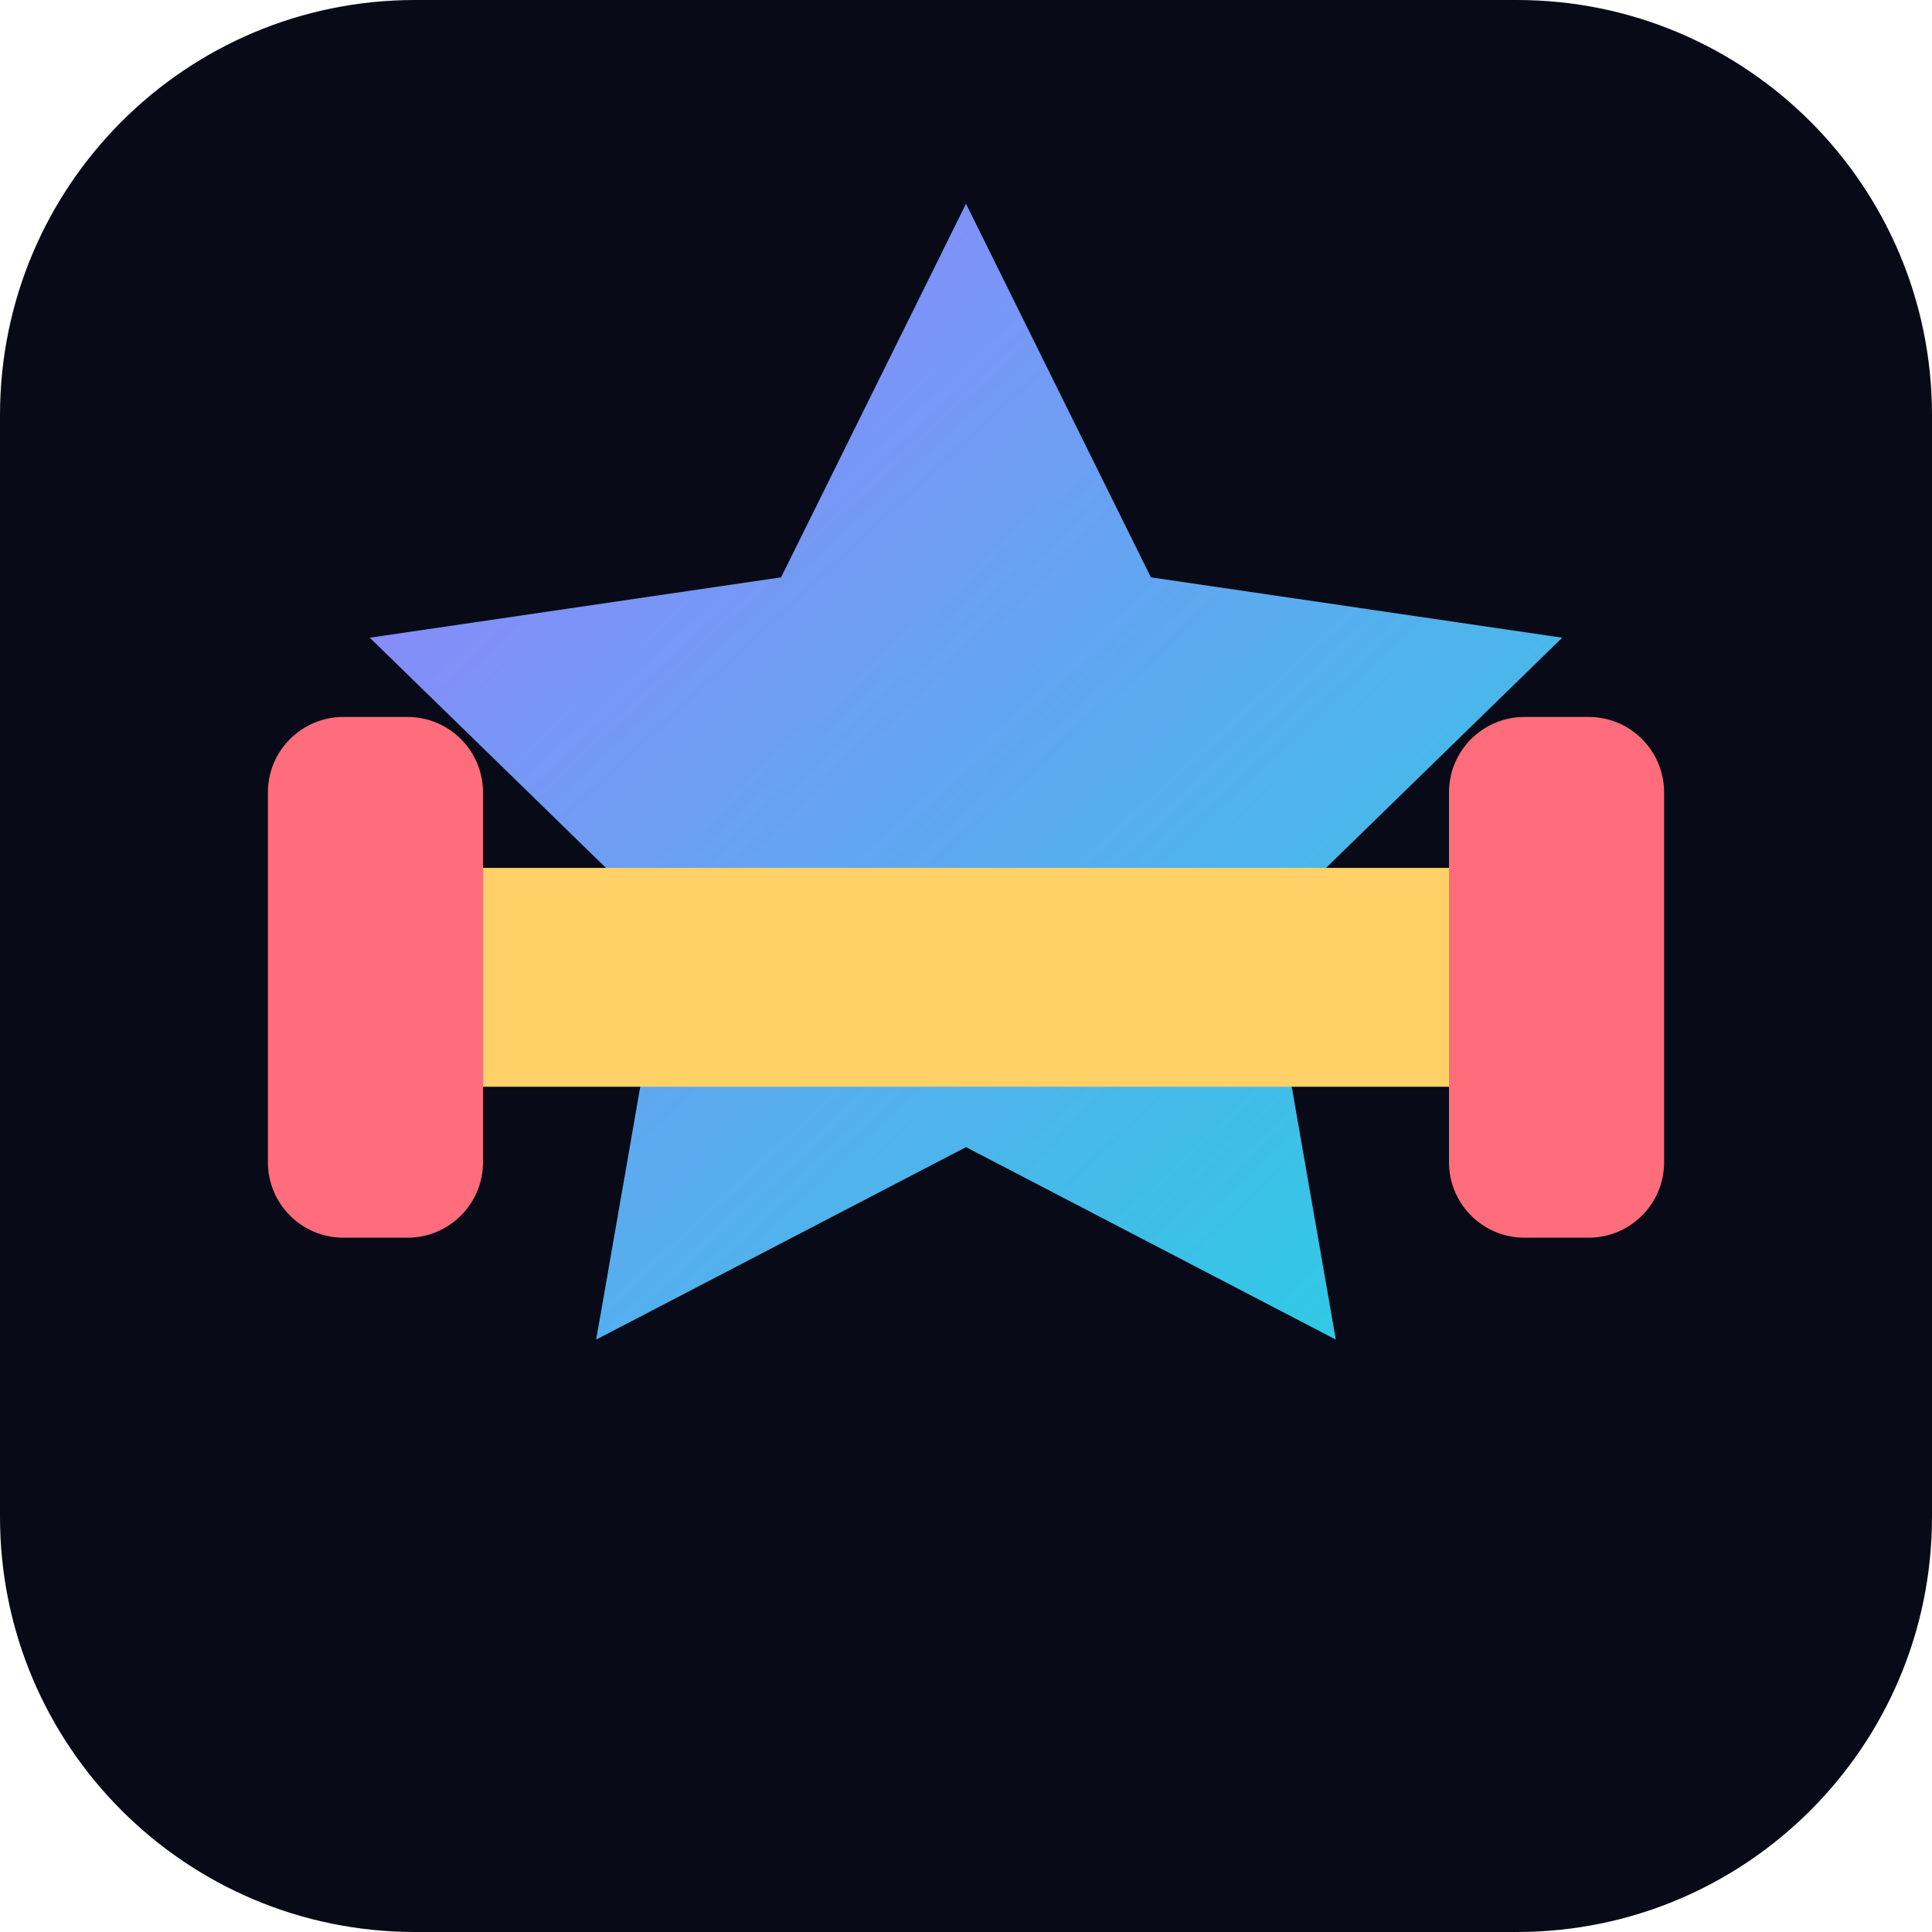
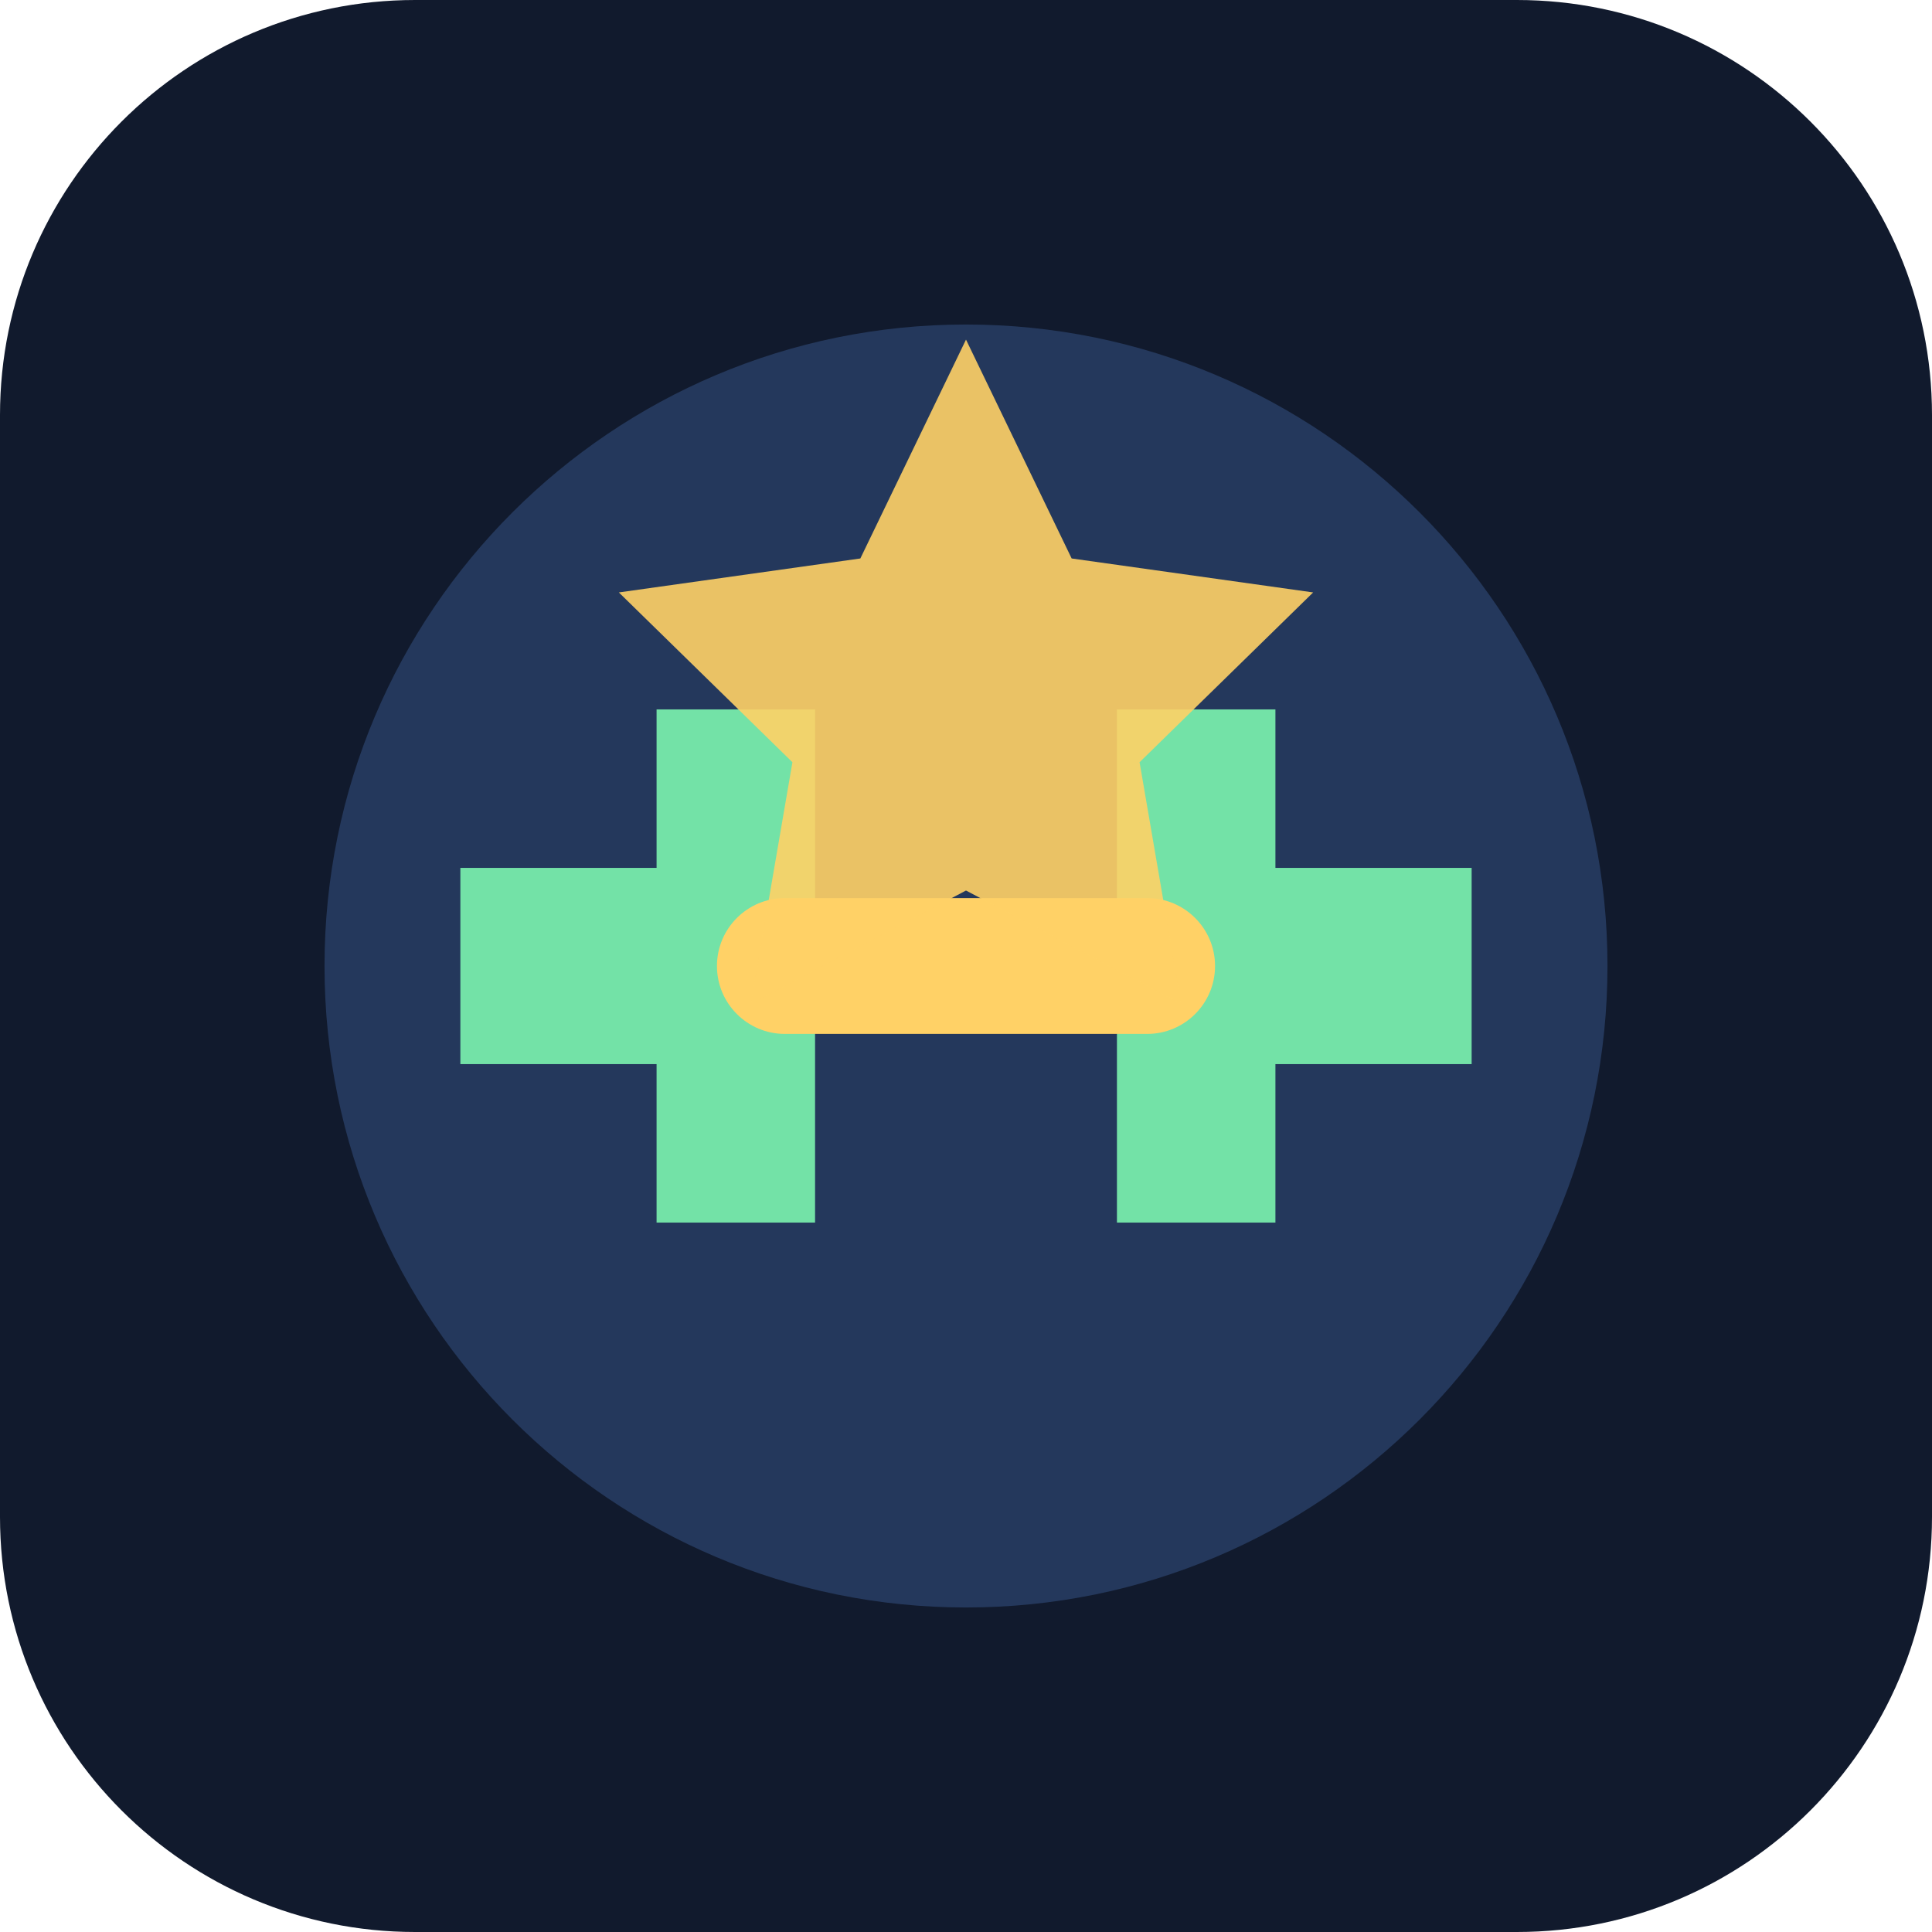
<svg xmlns="http://www.w3.org/2000/svg" viewBox="0 0 512 512">
-   <defs>
-     <linearGradient id="g" x1="0" y1="0" x2="1" y2="1">
-       <stop stop-color="#9d7cff" />
-       <stop offset="1" stop-color="#24d2e2" />
-     </linearGradient>
-   </defs>
-   <rect width="512" height="512" rx="110" fill="#080b17" />
-   <path d="M256 54l49 99 109 16-79 77 19 109-98-51-98 51 19-109-79-77 109-16z" fill="url(#g)" />
-   <path d="M122 230h268v58H122z" fill="#ffd166" />
-   <rect x="71" y="190" width="57" height="138" rx="20" fill="#ff6d7c" />
-   <rect x="384" y="190" width="57" height="138" rx="20" fill="#ff6d7c" />
+   <rect width="512" height="512" rx="110" fill="#111a2d" />
+   <circle cx="256" cy="256" r="170" fill="#24385c" />
+   <path d="M122 230h52v-42h42v136h-42v-42h-52zm268 0h-52v-42h-42v136h42v-42h52z" fill="#73e2a7" />
+   <rect x="190" y="238" width="132" height="36" rx="18" fill="#ffd166" />
+   <path d="M256 90l28 58 64 9-46 45 11 64-57-30-57 30 11-64-46-45 64-9z" fill="#ffd166" opacity=".9" />
</svg>
